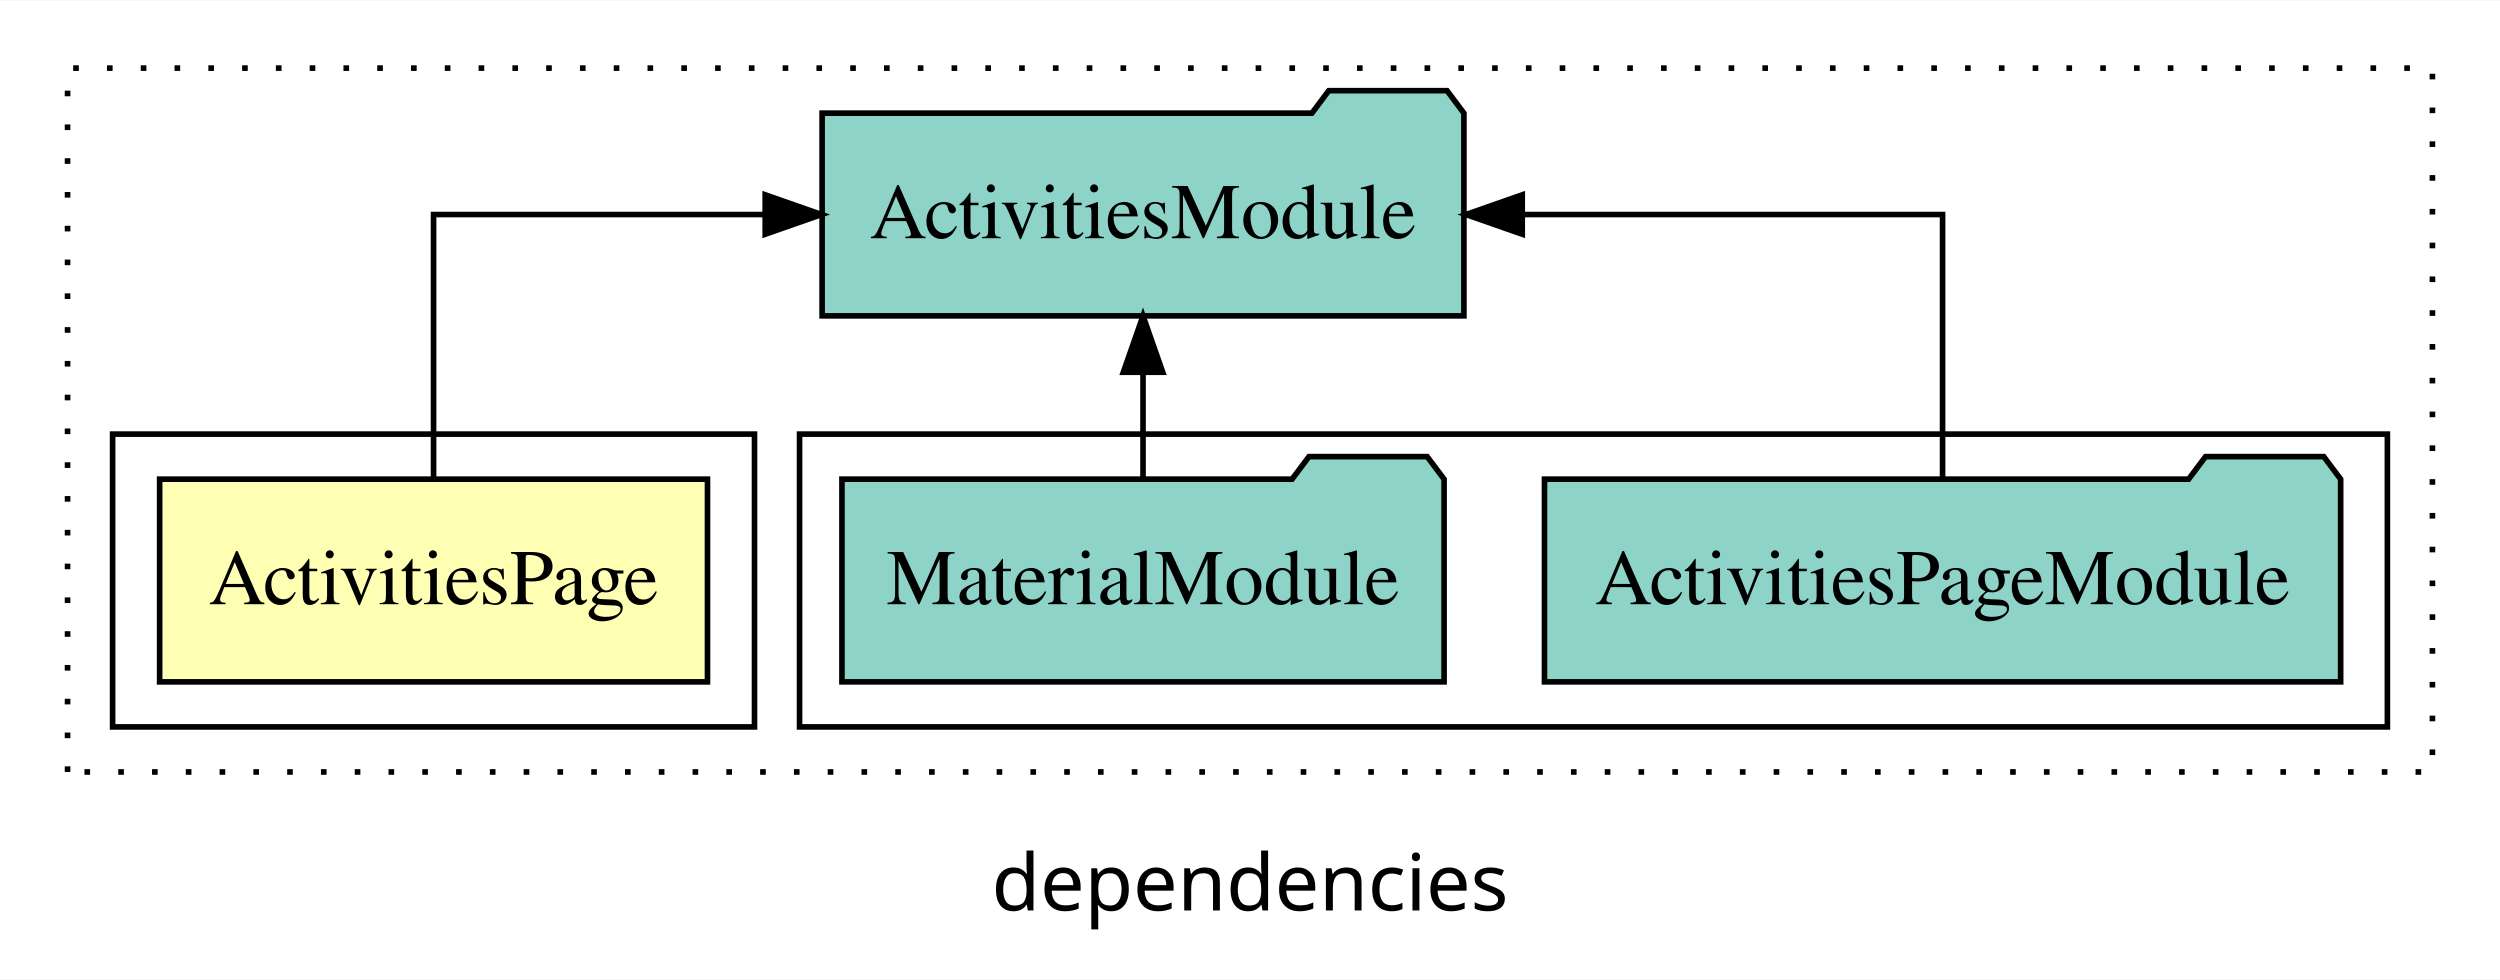
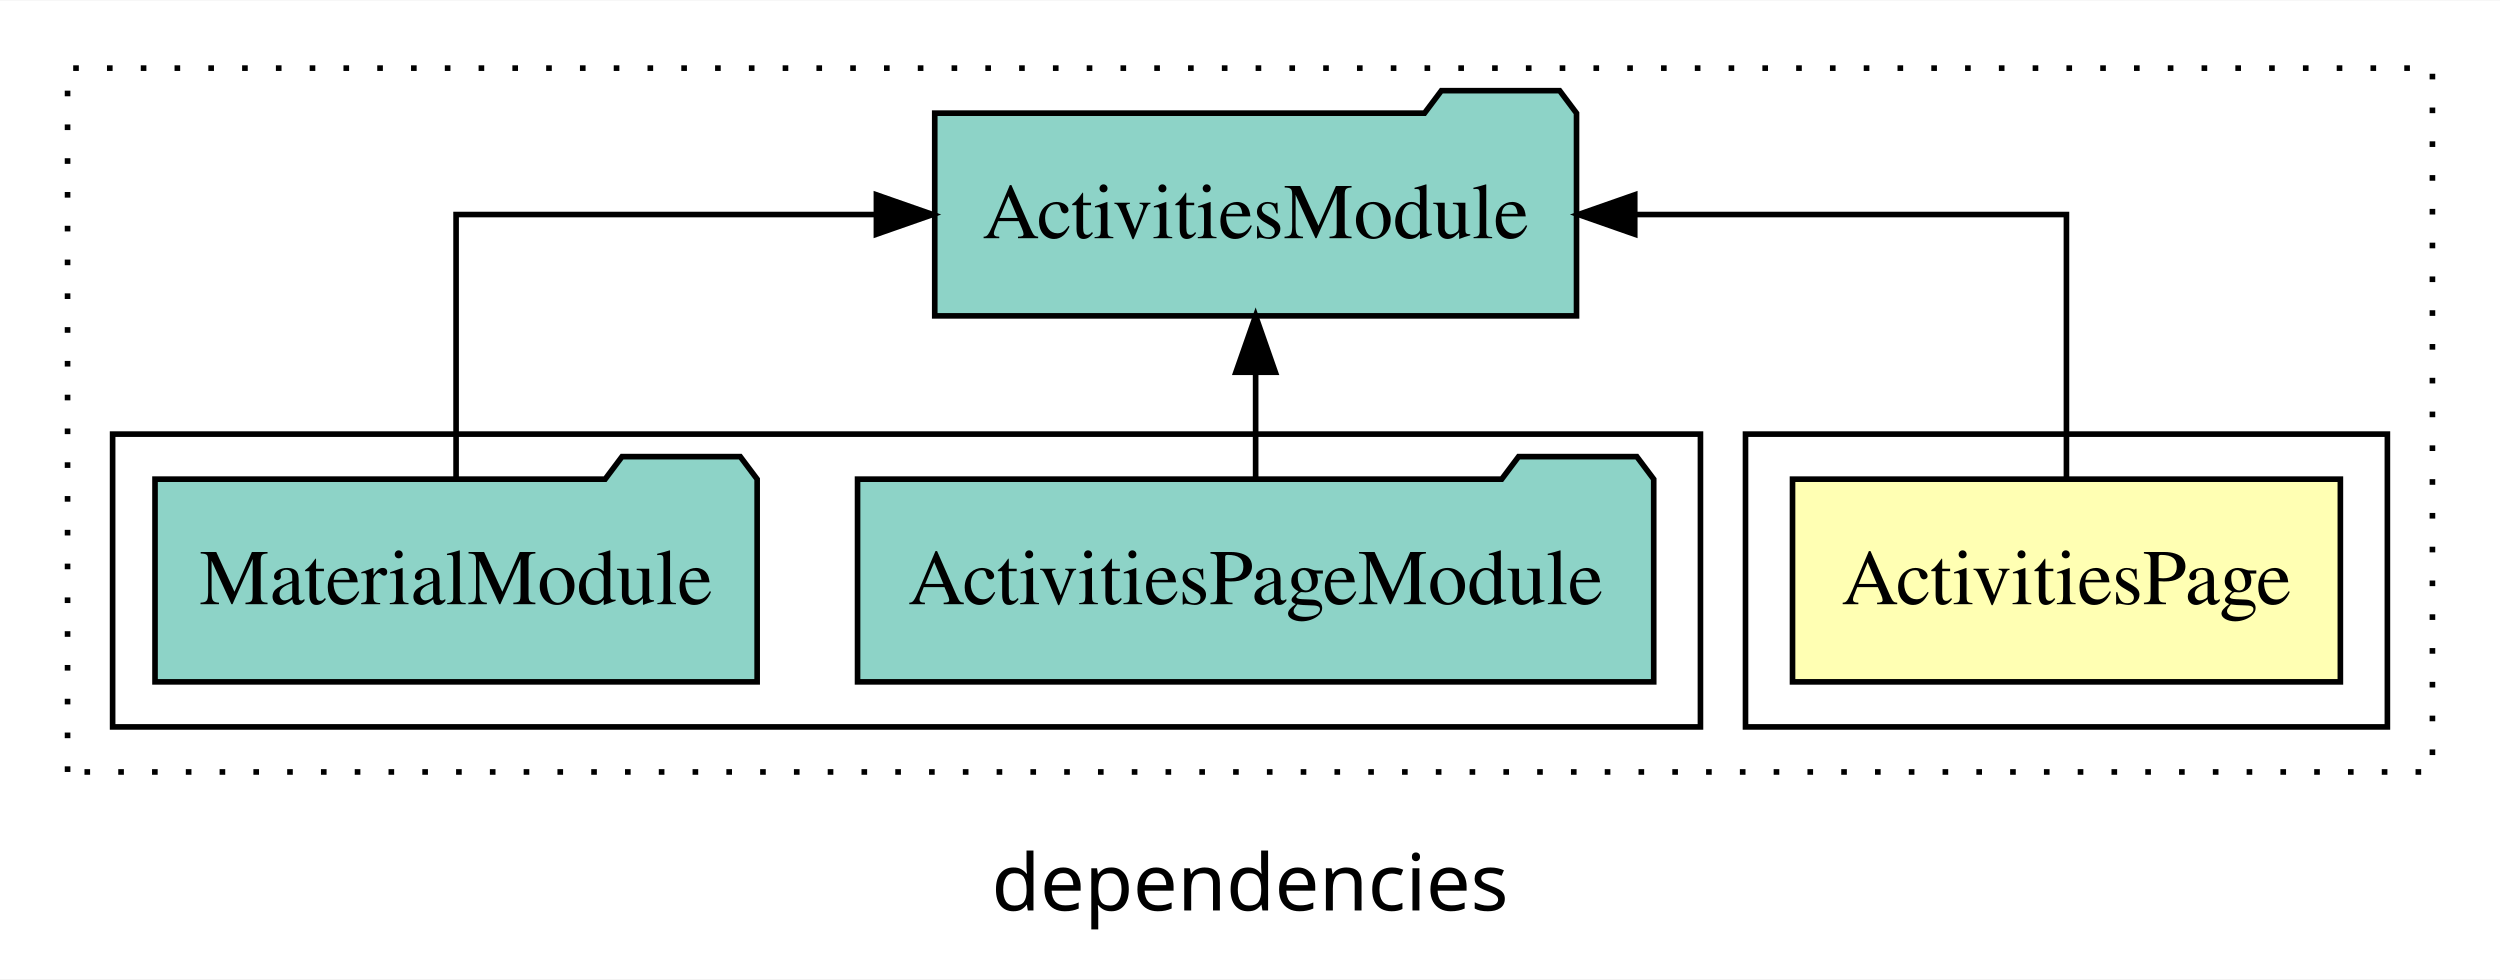
<svg xmlns="http://www.w3.org/2000/svg" width="444pt" height="174pt" viewBox="0.00 0.00 444.00 173.80">
  <g id="graph0" class="graph" transform="scale(1 1) rotate(0) translate(4 169.8)">
    <polygon fill="white" stroke="transparent" points="-4,4 -4,-169.8 440,-169.8 440,4 -4,4" />
    <text text-anchor="middle" x="218" y="-8.2" font-family="sans-serif" font-size="14.00">dependencies</text>
    <g id="clust1" class="cluster">
      <polygon fill="none" stroke="black" stroke-dasharray="1,5" points="8,-32.8 8,-157.8 428,-157.8 428,-32.8 8,-32.8" />
    </g>
+     <g id="clust2" class="cluster">
+       <polygon fill="none" stroke="black" points="306,-40.8 306,-92.8 420,-92.8 420,-40.8 306,-40.8" />
+     </g>
    <g id="clust4" class="cluster">
-       <polygon fill="none" stroke="black" points="138,-40.8 138,-92.8 420,-92.8 420,-40.8 138,-40.8" />
-     </g>
-     <g id="clust2" class="cluster">
-       <polygon fill="none" stroke="black" points="16,-40.8 16,-92.8 130,-92.8 130,-40.8 16,-40.8" />
+       <polygon fill="none" stroke="black" points="16,-40.8 16,-92.8 298,-92.8 298,-40.8 16,-40.8" />
    </g>
    <g id="node1" class="node">
-       <polygon fill="#ffffb3" stroke="black" points="121.65,-84.8 24.35,-84.8 24.35,-48.8 121.65,-48.8 121.65,-84.8" />
-       <text text-anchor="middle" x="73" y="-62.6" font-family="Times,serif" font-size="14.00">ActivitiesPage</text>
+       <polygon fill="#ffffb3" stroke="black" points="411.65,-84.8 314.35,-84.8 314.35,-48.8 411.65,-48.8 411.65,-84.8" />
+       <text text-anchor="middle" x="363" y="-62.6" font-family="Times,serif" font-size="14.00">ActivitiesPage</text>
    </g>
    <g id="node2" class="node">
-       <polygon fill="#8dd3c7" stroke="black" points="255.99,-149.8 252.99,-153.8 231.99,-153.8 228.99,-149.8 142.01,-149.8 142.01,-113.8 255.99,-113.8 255.99,-149.8" />
-       <text text-anchor="middle" x="199" y="-127.6" font-family="Times,serif" font-size="14.00">ActivitiesModule</text>
+       <polygon fill="#8dd3c7" stroke="black" points="275.99,-149.8 272.99,-153.8 251.99,-153.8 248.99,-149.8 162.01,-149.8 162.01,-113.8 275.99,-113.8 275.99,-149.8" />
+       <text text-anchor="middle" x="219" y="-127.6" font-family="Times,serif" font-size="14.00">ActivitiesModule</text>
    </g>
    <g id="edge1" class="edge">
-       <path fill="none" stroke="black" d="M73,-84.91C73,-104.14 73,-131.8 73,-131.8 73,-131.8 131.9,-131.8 131.9,-131.8" />
-       <polygon fill="black" stroke="black" points="131.9,-135.3 141.9,-131.8 131.9,-128.3 131.9,-135.3" />
+       <path fill="none" stroke="black" d="M363,-84.91C363,-104.14 363,-131.8 363,-131.8 363,-131.8 286.33,-131.8 286.33,-131.8" />
+       <polygon fill="black" stroke="black" points="286.33,-128.3 276.33,-131.8 286.33,-135.3 286.33,-128.3" />
    </g>
    <g id="node3" class="node">
-       <polygon fill="#8dd3c7" stroke="black" points="411.7,-84.8 408.7,-88.8 387.7,-88.8 384.7,-84.8 270.3,-84.8 270.3,-48.8 411.7,-48.8 411.7,-84.8" />
-       <text text-anchor="middle" x="341" y="-62.6" font-family="Times,serif" font-size="14.00">ActivitiesPageModule</text>
+       <polygon fill="#8dd3c7" stroke="black" points="289.7,-84.8 286.7,-88.8 265.7,-88.8 262.7,-84.8 148.3,-84.8 148.3,-48.8 289.7,-48.8 289.7,-84.8" />
+       <text text-anchor="middle" x="219" y="-62.6" font-family="Times,serif" font-size="14.00">ActivitiesPageModule</text>
    </g>
    <g id="edge2" class="edge">
-       <path fill="none" stroke="black" d="M341,-84.91C341,-104.14 341,-131.8 341,-131.8 341,-131.8 266.35,-131.8 266.35,-131.8" />
-       <polygon fill="black" stroke="black" points="266.35,-128.3 256.35,-131.8 266.35,-135.3 266.35,-128.3" />
+       <path fill="none" stroke="black" d="M219,-84.91C219,-84.91 219,-103.79 219,-103.79" />
+       <polygon fill="black" stroke="black" points="215.5,-103.79 219,-113.79 222.5,-103.79 215.5,-103.79" />
    </g>
    <g id="node4" class="node">
-       <polygon fill="#8dd3c7" stroke="black" points="252.47,-84.8 249.47,-88.8 228.47,-88.8 225.47,-84.8 145.53,-84.8 145.53,-48.8 252.47,-48.8 252.47,-84.8" />
-       <text text-anchor="middle" x="199" y="-62.6" font-family="Times,serif" font-size="14.00">MaterialModule</text>
+       <polygon fill="#8dd3c7" stroke="black" points="130.47,-84.8 127.47,-88.8 106.47,-88.8 103.47,-84.8 23.53,-84.8 23.53,-48.8 130.47,-48.8 130.47,-84.8" />
+       <text text-anchor="middle" x="77" y="-62.6" font-family="Times,serif" font-size="14.00">MaterialModule</text>
    </g>
    <g id="edge3" class="edge">
-       <path fill="none" stroke="black" d="M199,-84.91C199,-84.91 199,-103.79 199,-103.79" />
-       <polygon fill="black" stroke="black" points="195.5,-103.79 199,-113.79 202.5,-103.79 195.5,-103.79" />
+       <path fill="none" stroke="black" d="M77,-84.91C77,-104.14 77,-131.8 77,-131.8 77,-131.8 151.65,-131.8 151.65,-131.8" />
+       <polygon fill="black" stroke="black" points="151.65,-135.3 161.65,-131.8 151.65,-128.3 151.65,-135.3" />
    </g>
  </g>
</svg>
